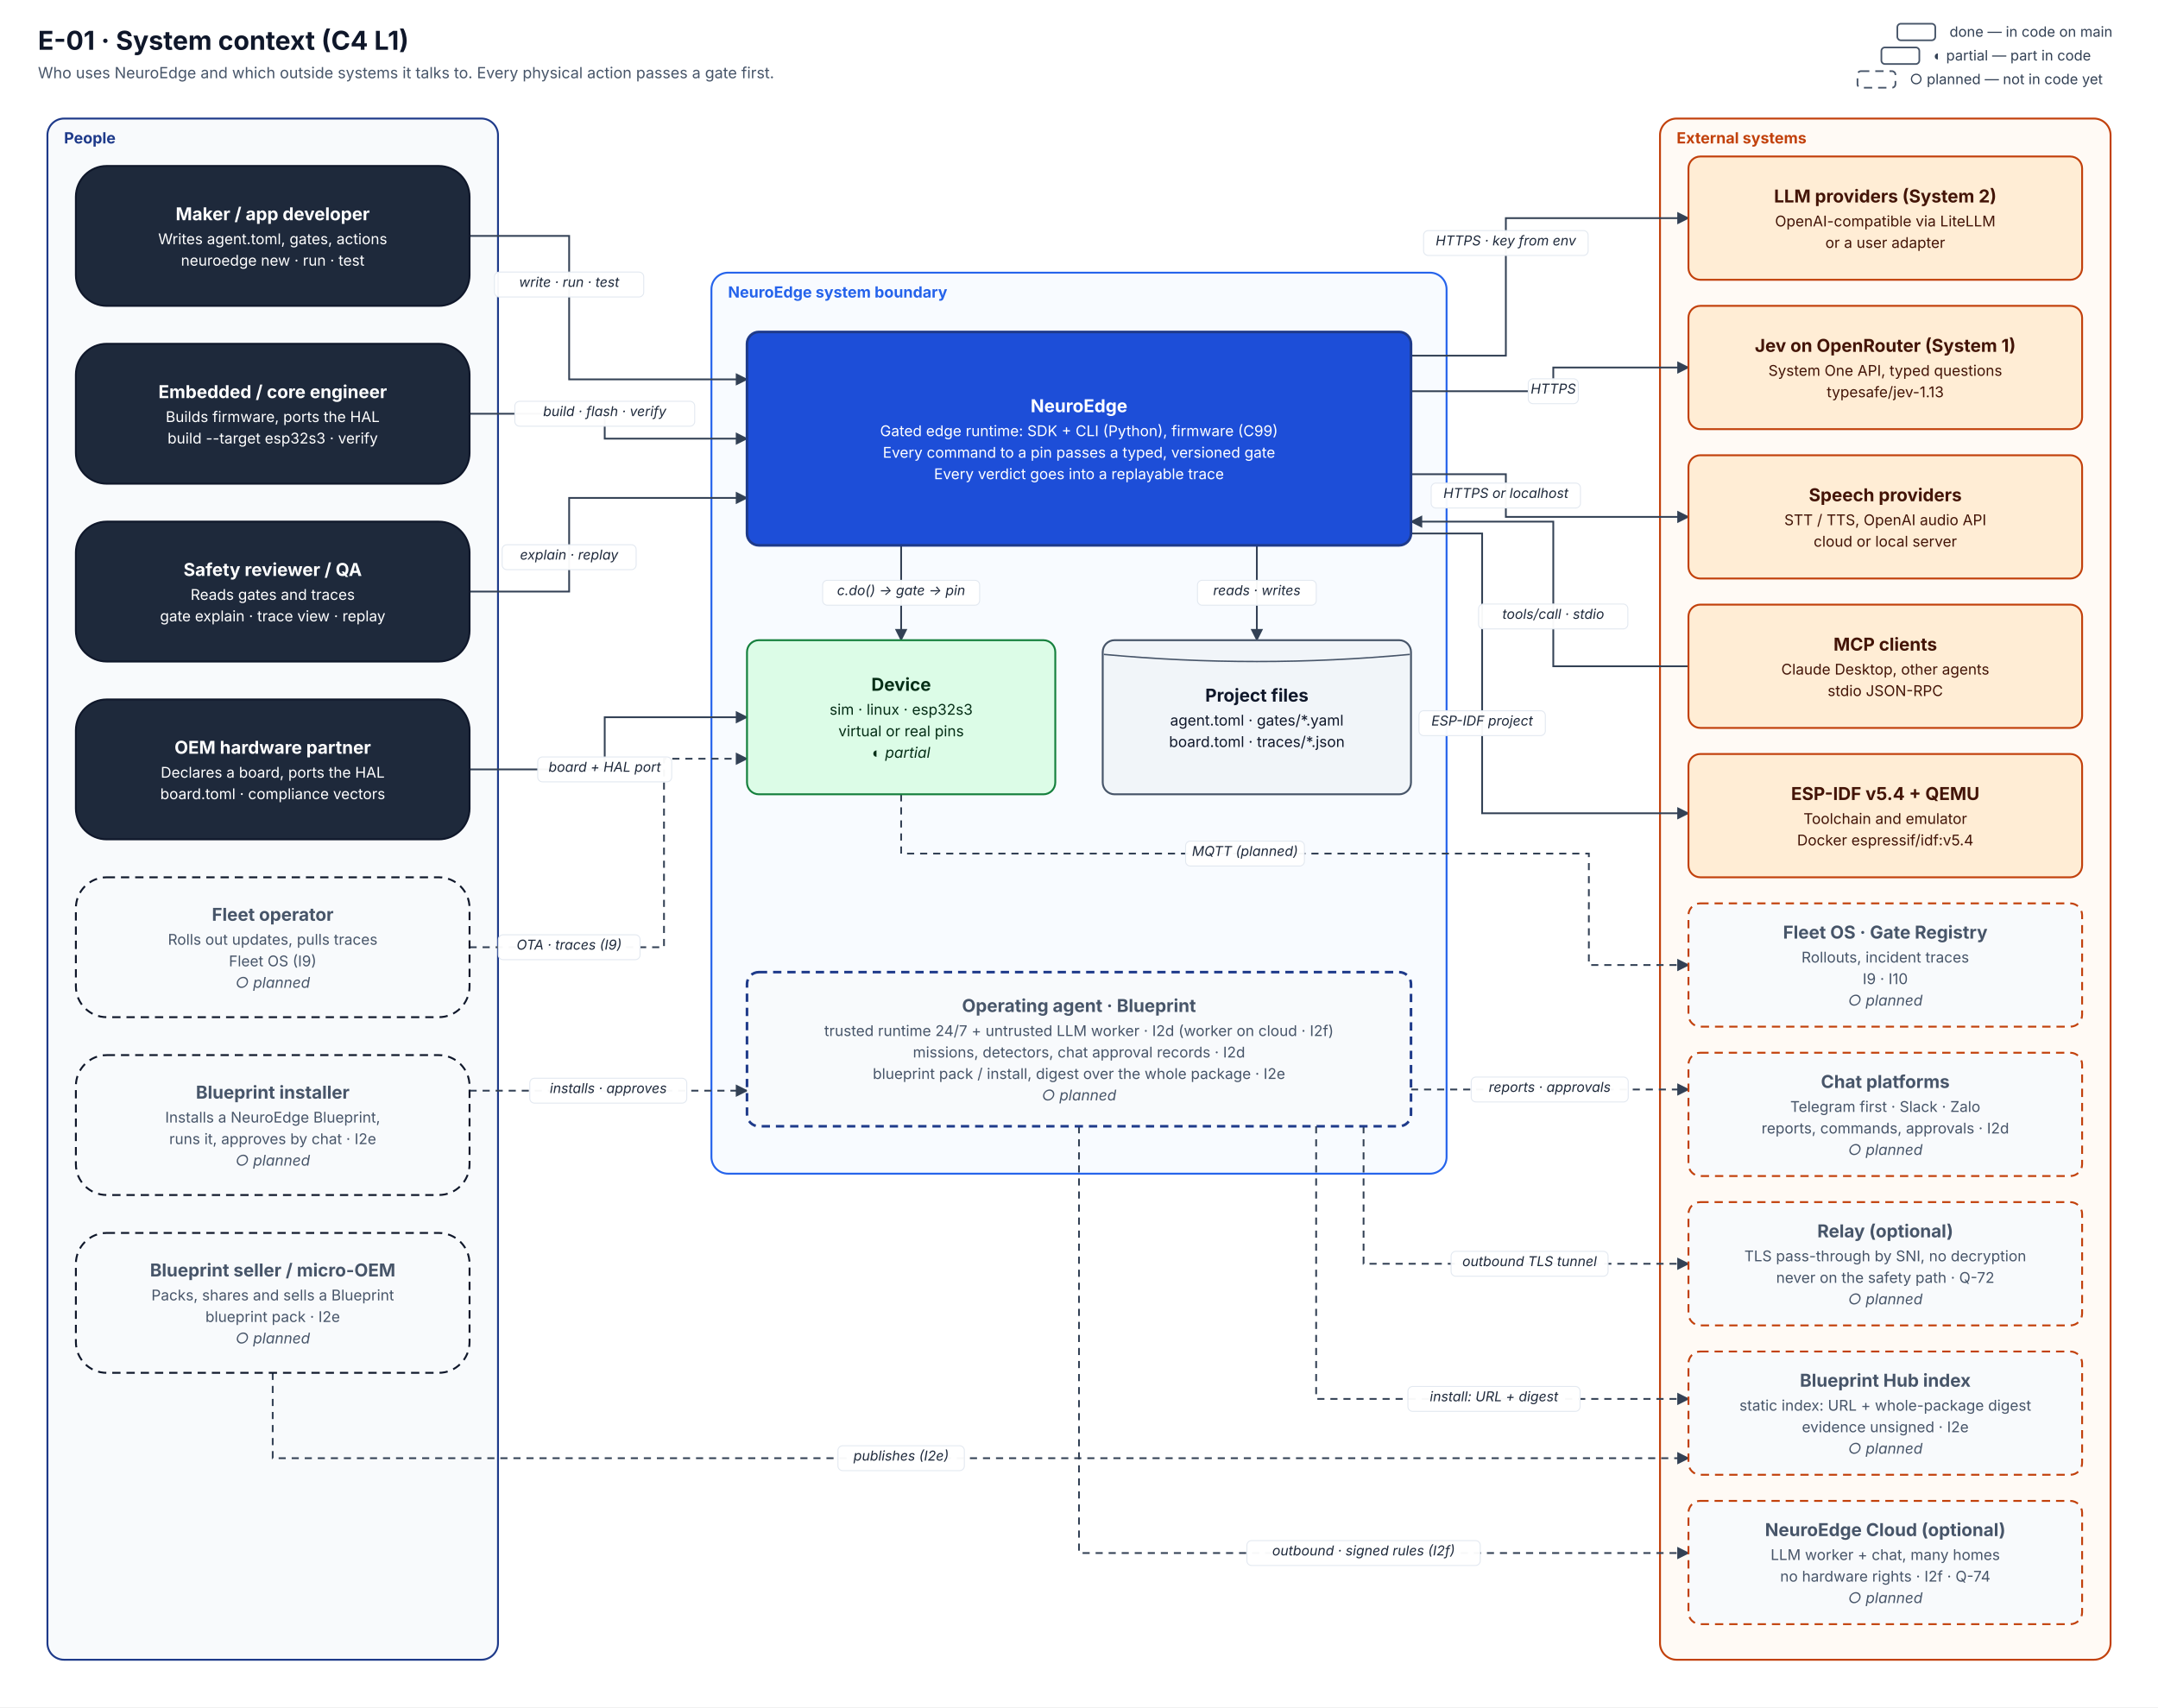
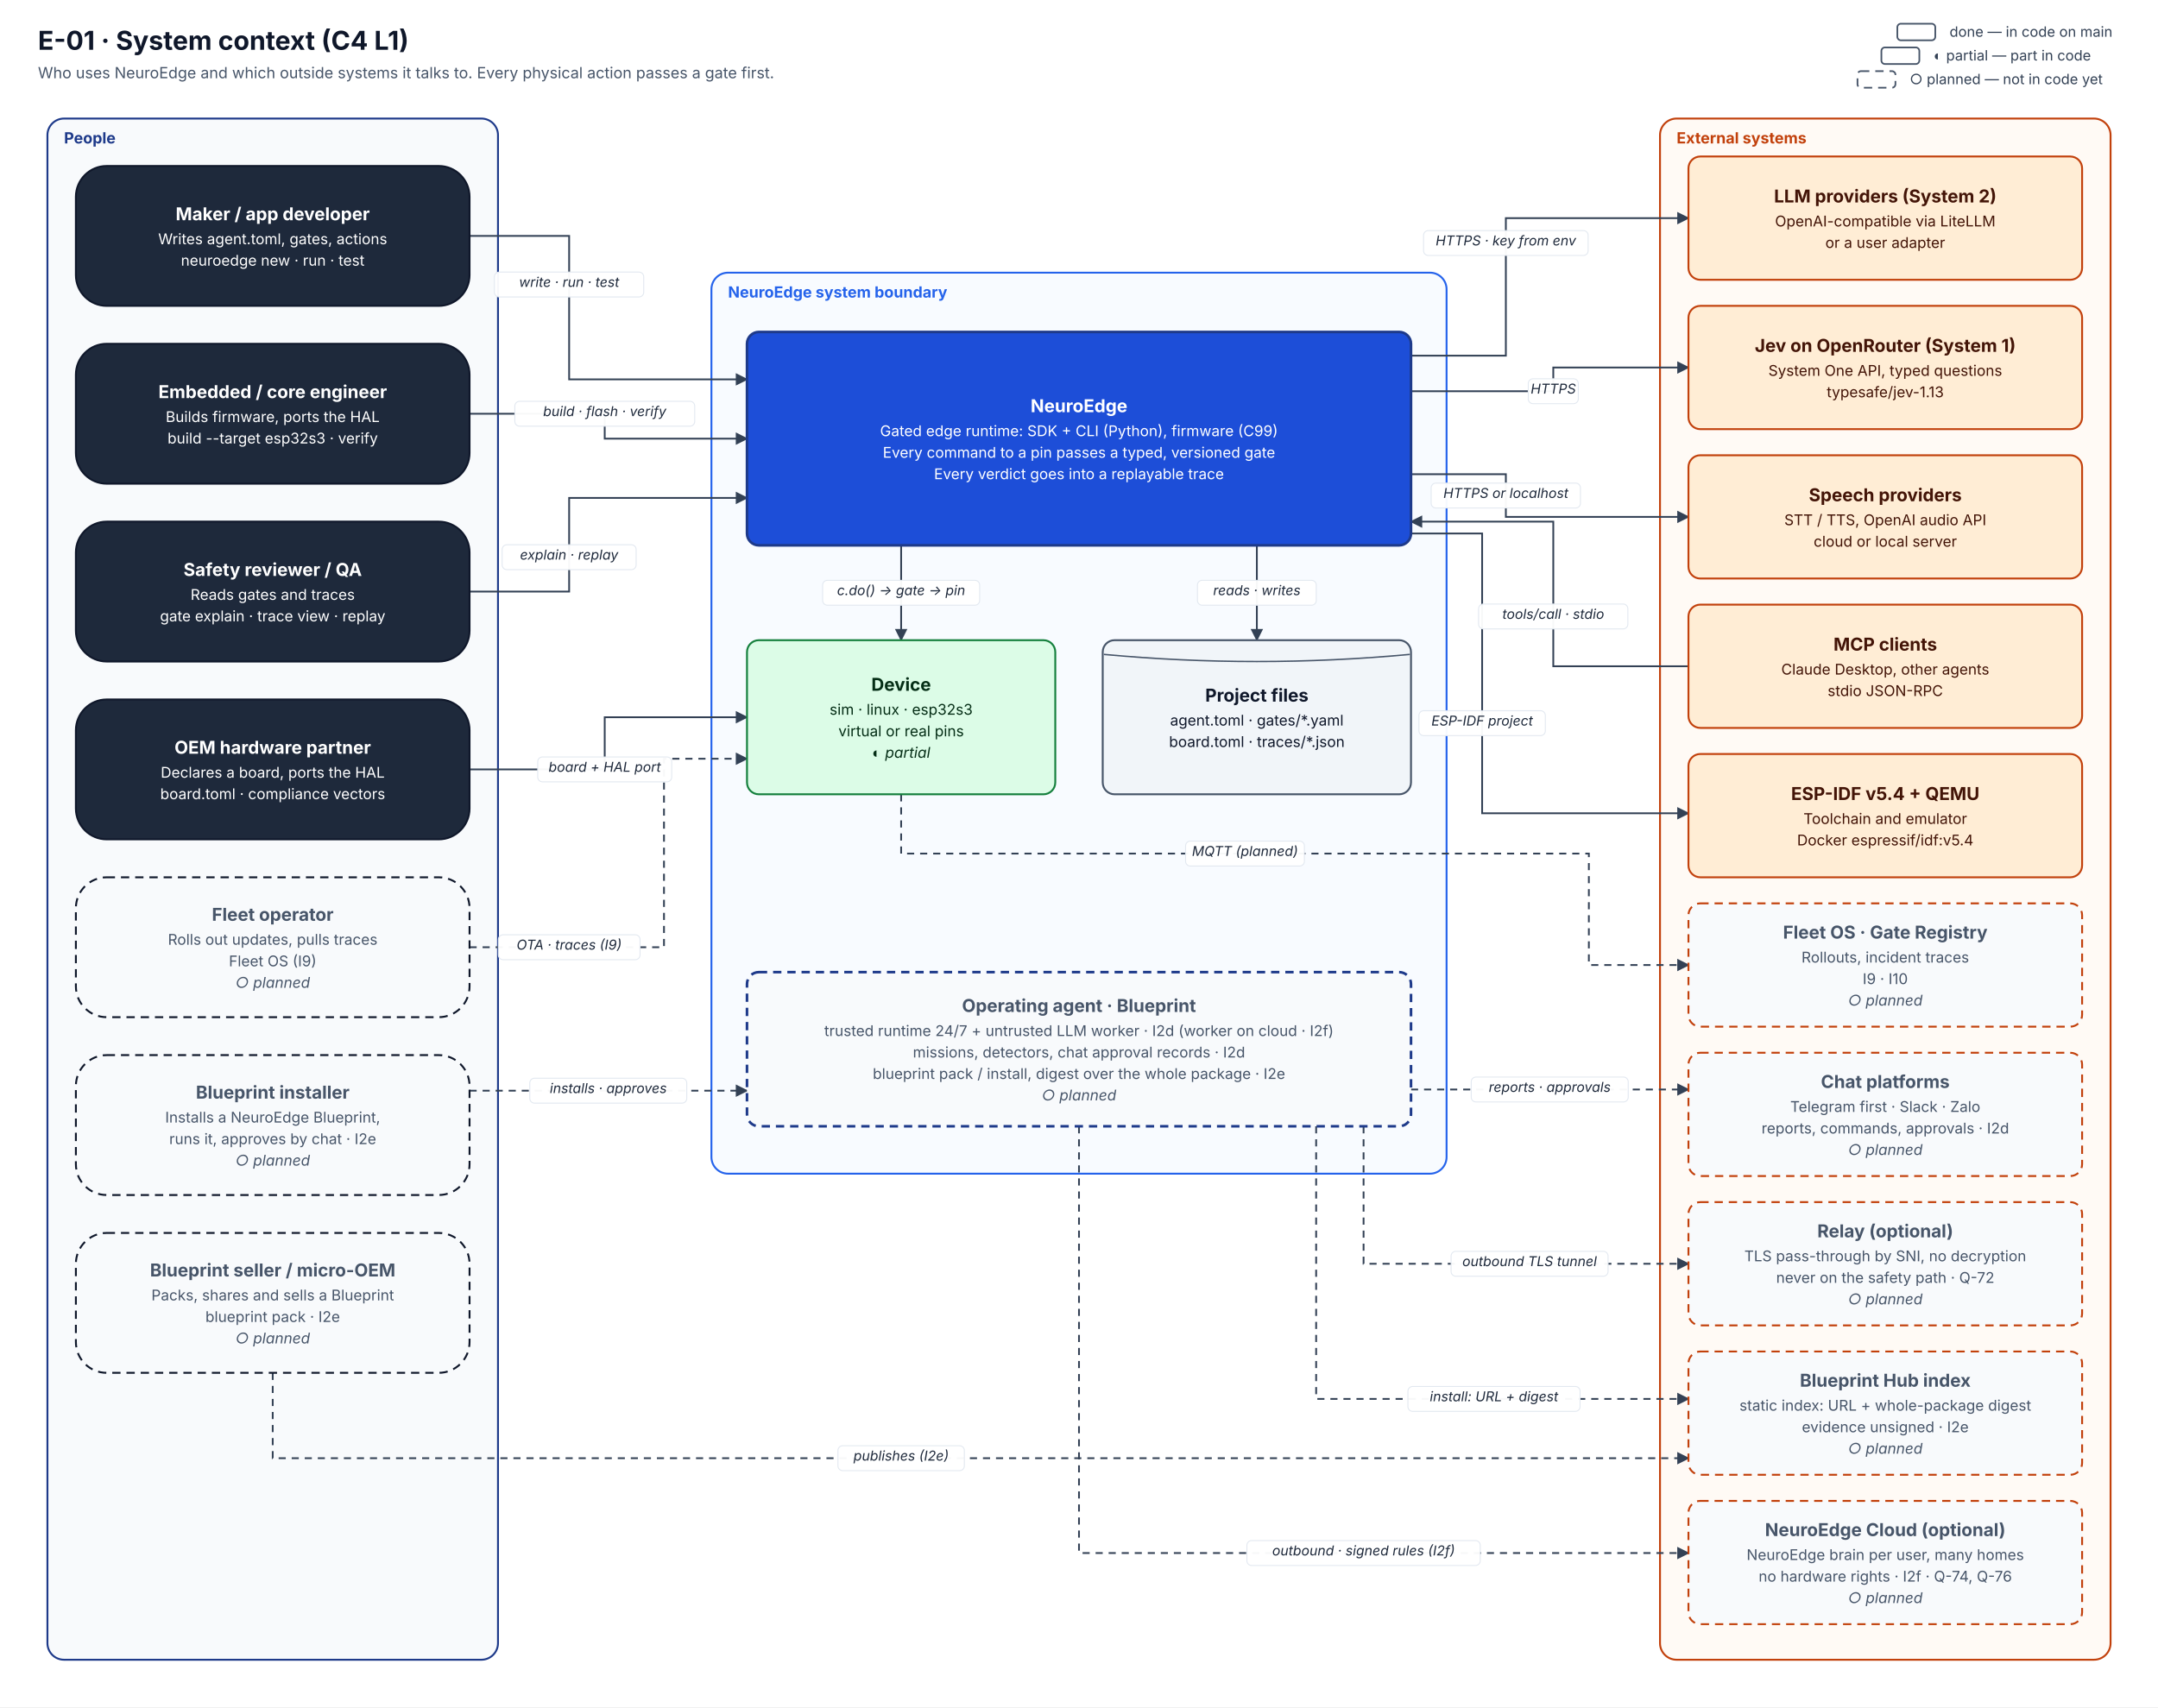
<svg xmlns="http://www.w3.org/2000/svg" viewBox="0 0 1820 1440" width="1820" height="1440" font-family="Inter, 'Segoe UI', system-ui, -apple-system, Roboto, Helvetica, Arial, sans-serif" role="img" aria-labelledby="E-01-system-context-title E-01-system-context-desc">
  <defs>
    <marker id="arr" viewBox="0 0 10 10" refX="9" refY="5" markerWidth="7" markerHeight="7" orient="auto-start-reverse">
      <path d="M0,0 L10,5 L0,10 z" fill="#334155" />
    </marker>
  </defs>
  <rect width="1820" height="1440" fill="#ffffff" />
  <text x="32.0" y="42.0" font-size="22" fill="#0f172a" text-anchor="start" font-weight="700">E-01 · System context (C4 L1)</text>
  <text x="32.0" y="66.0" font-size="13" fill="#475569" text-anchor="start">Who uses NeuroEdge and which outside systems it talks to. Every physical action passes a gate first.</text>
  <rect x="40" y="100" width="380" height="1300" rx="14" fill="#f8fafc" stroke="#1e3a8a" stroke-width="1.6" />
  <text x="54.0" y="121.0" font-size="13" fill="#1e3a8a" text-anchor="start" font-weight="700">People</text>
  <rect x="600" y="230" width="620" height="760" rx="14" fill="#f8fbff" stroke="#2563eb" stroke-width="1.6" />
  <text x="614.0" y="251.0" font-size="13" fill="#2563eb" text-anchor="start" font-weight="700">NeuroEdge system boundary</text>
  <rect x="1400" y="100" width="380" height="1300" rx="14" fill="#fffaf5" stroke="#c2410c" stroke-width="1.6" />
  <text x="1414.0" y="121.0" font-size="13" fill="#c2410c" text-anchor="start" font-weight="700">External systems</text>
  <path d="M396.0,199.0 L480.0,199.0 L480.0,320.0 L630.0,320.0" fill="none" stroke="#334155" stroke-width="1.5" marker-end="url(#arr)" />
  <path d="M396.0,349.0 L510.0,349.0 L510.0,370.0 L630.0,370.0" fill="none" stroke="#334155" stroke-width="1.5" marker-end="url(#arr)" />
  <path d="M396.0,499.0 L480.0,499.0 L480.0,420.0 L630.0,420.0" fill="none" stroke="#334155" stroke-width="1.5" marker-end="url(#arr)" />
  <path d="M396.0,649.0 L510.0,649.0 L510.0,605.0 L630.0,605.0" fill="none" stroke="#334155" stroke-width="1.5" marker-end="url(#arr)" />
  <path d="M396.0,799.0 L560.0,799.0 L560.0,640.0 L630.0,640.0" fill="none" stroke="#334155" stroke-width="1.5" stroke-dasharray="6 5" marker-end="url(#arr)" />
  <path d="M1190.0,300.0 L1270.0,300.0 L1270.0,184.0 L1424.0,184.0" fill="none" stroke="#334155" stroke-width="1.5" marker-end="url(#arr)" />
  <path d="M1190.0,330.0 L1310.0,330.0 L1310.0,310.0 L1424.0,310.0" fill="none" stroke="#334155" stroke-width="1.5" marker-end="url(#arr)" />
  <path d="M1190.0,400.0 L1270.0,400.0 L1270.0,436.0 L1424.0,436.0" fill="none" stroke="#334155" stroke-width="1.5" marker-end="url(#arr)" />
  <path d="M1424.0,562.0 L1310.0,562.0 L1310.0,440.0 L1190.0,440.0" fill="none" stroke="#334155" stroke-width="1.5" marker-end="url(#arr)" />
  <path d="M1190.0,450.0 L1250.0,450.0 L1250.0,686.0 L1424.0,686.0" fill="none" stroke="#334155" stroke-width="1.5" marker-end="url(#arr)" />
  <path d="M760.0,670.0 L760.0,720.0 L1340.0,720.0 L1340.0,814.0 L1424.0,814.0" fill="none" stroke="#334155" stroke-width="1.5" stroke-dasharray="6 5" marker-end="url(#arr)" />
  <path d="M760.0,460.0 L760.0,460.0 L760.0,540.0" fill="none" stroke="#334155" stroke-width="1.5" marker-end="url(#arr)" />
  <path d="M1060.0,460.0 L1060.0,460.0 L1060.0,540.0" fill="none" stroke="#334155" stroke-width="1.5" marker-end="url(#arr)" />
  <path d="M396.0,920.0 L630.0,920.0" fill="none" stroke="#334155" stroke-width="1.5" stroke-dasharray="6 5" marker-end="url(#arr)" />
  <path d="M1190.0,919.0 L1424.0,919.0" fill="none" stroke="#334155" stroke-width="1.5" stroke-dasharray="6 5" marker-end="url(#arr)" />
  <path d="M1150.0,950.0 L1150.0,1066.0 L1424.0,1066.0" fill="none" stroke="#334155" stroke-width="1.5" stroke-dasharray="6 5" marker-end="url(#arr)" />
  <path d="M1110.0,950.0 L1110.0,1180.0 L1424.0,1180.0" fill="none" stroke="#334155" stroke-width="1.5" stroke-dasharray="6 5" marker-end="url(#arr)" />
  <path d="M230.0,1158.0 L230.0,1230.0 L1300.0,1230.0 L1424.0,1230.0" fill="none" stroke="#334155" stroke-width="1.5" stroke-dasharray="6 5" marker-end="url(#arr)" />
  <path d="M910.0,950.0 L910.0,1310.0 L1424.0,1310.0" fill="none" stroke="#334155" stroke-width="1.5" stroke-dasharray="6 5" marker-end="url(#arr)" />
  <rect x="64" y="140" width="332" height="118" rx="26" fill="#1e293b" stroke="#0f172a" stroke-width="1.6" />
  <text x="230.0" y="185.8" font-size="15" fill="#ffffff" text-anchor="middle" font-weight="700">Maker / app developer</text>
  <text x="230.0" y="206.0" font-size="12.5" fill="#ffffff" text-anchor="middle">Writes agent.toml, gates, actions</text>
  <text x="230.0" y="224.1" font-size="12.5" fill="#ffffff" text-anchor="middle">neuroedge new · run · test</text>
  <rect x="64" y="290" width="332" height="118" rx="26" fill="#1e293b" stroke="#0f172a" stroke-width="1.6" />
  <text x="230.0" y="335.8" font-size="15" fill="#ffffff" text-anchor="middle" font-weight="700">Embedded / core engineer</text>
  <text x="230.0" y="356.0" font-size="12.5" fill="#ffffff" text-anchor="middle">Builds firmware, ports the HAL</text>
  <text x="230.0" y="374.1" font-size="12.5" fill="#ffffff" text-anchor="middle">build --target esp32s3 · verify</text>
  <rect x="64" y="440" width="332" height="118" rx="26" fill="#1e293b" stroke="#0f172a" stroke-width="1.6" />
  <text x="230.0" y="485.8" font-size="15" fill="#ffffff" text-anchor="middle" font-weight="700">Safety reviewer / QA</text>
  <text x="230.0" y="506.0" font-size="12.5" fill="#ffffff" text-anchor="middle">Reads gates and traces</text>
  <text x="230.0" y="524.1" font-size="12.5" fill="#ffffff" text-anchor="middle">gate explain · trace view · replay</text>
  <rect x="64" y="590" width="332" height="118" rx="26" fill="#1e293b" stroke="#0f172a" stroke-width="1.6" />
  <text x="230.0" y="635.8" font-size="15" fill="#ffffff" text-anchor="middle" font-weight="700">OEM hardware partner</text>
  <text x="230.0" y="656.0" font-size="12.5" fill="#ffffff" text-anchor="middle">Declares a board, ports the HAL</text>
  <text x="230.0" y="674.1" font-size="12.5" fill="#ffffff" text-anchor="middle">board.toml · compliance vectors</text>
  <rect x="64" y="740" width="332" height="118" rx="26" fill="#f8fafc" stroke="#0f172a" stroke-width="1.6" stroke-dasharray="7 5" />
  <text x="230.0" y="776.7" font-size="15" fill="#475569" text-anchor="middle" font-weight="700">Fleet operator</text>
  <text x="230.0" y="796.9" font-size="12.5" fill="#475569" text-anchor="middle">Rolls out updates, pulls traces</text>
  <text x="230.0" y="815.1" font-size="12.5" fill="#475569" text-anchor="middle">Fleet OS (I9)</text>
  <text x="230.0" y="833.2" font-size="12.5" fill="#475569" text-anchor="middle" font-style="italic">○ planned</text>
  <rect x="64" y="890" width="332" height="118" rx="26" fill="#f8fafc" stroke="#0f172a" stroke-width="1.6" stroke-dasharray="7 5" />
  <text x="230.0" y="926.7" font-size="15" fill="#475569" text-anchor="middle" font-weight="700">Blueprint installer</text>
  <text x="230.0" y="946.9" font-size="12.5" fill="#475569" text-anchor="middle">Installs a NeuroEdge Blueprint,</text>
  <text x="230.0" y="965.1" font-size="12.5" fill="#475569" text-anchor="middle">runs it, approves by chat · I2e</text>
  <text x="230.0" y="983.2" font-size="12.5" fill="#475569" text-anchor="middle" font-style="italic">○ planned</text>
  <rect x="64" y="1040" width="332" height="118" rx="26" fill="#f8fafc" stroke="#0f172a" stroke-width="1.6" stroke-dasharray="7 5" />
  <text x="230.0" y="1076.7" font-size="15" fill="#475569" text-anchor="middle" font-weight="700">Blueprint seller / micro-OEM</text>
  <text x="230.0" y="1096.9" font-size="12.5" fill="#475569" text-anchor="middle">Packs, shares and sells a Blueprint</text>
  <text x="230.0" y="1115.1" font-size="12.5" fill="#475569" text-anchor="middle">blueprint pack · I2e</text>
  <text x="230.0" y="1133.2" font-size="12.5" fill="#475569" text-anchor="middle" font-style="italic">○ planned</text>
  <rect x="630" y="280" width="560" height="180" rx="10" fill="#1d4ed8" stroke="#1e3a8a" stroke-width="2.2" />
  <text x="910.0" y="347.7" font-size="15" fill="#ffffff" text-anchor="middle" font-weight="700">NeuroEdge</text>
  <text x="910.0" y="367.9" font-size="12.5" fill="#ffffff" text-anchor="middle">Gated edge runtime: SDK + CLI (Python), firmware (C99)</text>
  <text x="910.0" y="386.1" font-size="12.5" fill="#ffffff" text-anchor="middle">Every command to a pin passes a typed, versioned gate</text>
  <text x="910.0" y="404.2" font-size="12.5" fill="#ffffff" text-anchor="middle">Every verdict goes into a replayable trace</text>
  <rect x="630" y="540" width="260" height="130" rx="10" fill="#dcfce7" stroke="#15803d" stroke-width="1.6" />
  <text x="760.0" y="582.7" font-size="15" fill="#052e16" text-anchor="middle" font-weight="700">Device</text>
  <text x="760.0" y="602.9" font-size="12.5" fill="#052e16" text-anchor="middle">sim · linux · esp32s3</text>
  <text x="760.0" y="621.1" font-size="12.5" fill="#052e16" text-anchor="middle">virtual or real pins</text>
  <text x="760.0" y="639.2" font-size="12.5" fill="#052e16" text-anchor="middle" font-style="italic">◐ partial</text>
  <rect x="930" y="540" width="260" height="130" rx="10" fill="#f1f5f9" stroke="#475569" stroke-width="1.6" />
  <path d="M931,552 Q1060.0,564 1189,552" fill="none" stroke="#475569" stroke-width="1.2" />
  <text x="1060.0" y="591.8" font-size="15" fill="#0f172a" text-anchor="middle" font-weight="700">Project files</text>
  <text x="1060.0" y="612.0" font-size="12.5" fill="#0f172a" text-anchor="middle">agent.toml · gates/*.yaml</text>
  <text x="1060.0" y="630.1" font-size="12.5" fill="#0f172a" text-anchor="middle">board.toml · traces/*.json</text>
  <rect x="630" y="820" width="560" height="130" rx="10" fill="#f8fafc" stroke="#1e3a8a" stroke-width="2.2" stroke-dasharray="7 5" />
  <text x="910.0" y="853.6" font-size="15" fill="#475569" text-anchor="middle" font-weight="700">Operating agent · Blueprint</text>
  <text x="910.0" y="873.9" font-size="12.5" fill="#475569" text-anchor="middle">trusted runtime 24/7 + untrusted LLM worker · I2d (worker on cloud · I2f)</text>
  <text x="910.0" y="892.0" font-size="12.5" fill="#475569" text-anchor="middle">missions, detectors, chat approval records · I2d</text>
  <text x="910.0" y="910.1" font-size="12.5" fill="#475569" text-anchor="middle">blueprint pack / install, digest over the whole package · I2e</text>
  <text x="910.0" y="928.2" font-size="12.5" fill="#475569" text-anchor="middle" font-style="italic">○ planned</text>
  <rect x="1424" y="132" width="332" height="104" rx="10" fill="#ffedd5" stroke="#c2410c" stroke-width="1.6" />
  <text x="1590.0" y="170.8" font-size="15" fill="#431407" text-anchor="middle" font-weight="700">LLM providers (System 2)</text>
  <text x="1590.0" y="191.0" font-size="12.5" fill="#431407" text-anchor="middle">OpenAI-compatible via LiteLLM</text>
  <text x="1590.0" y="209.1" font-size="12.5" fill="#431407" text-anchor="middle">or a user adapter</text>
  <rect x="1424" y="258" width="332" height="104" rx="10" fill="#ffedd5" stroke="#c2410c" stroke-width="1.6" />
  <text x="1590.0" y="296.8" font-size="15" fill="#431407" text-anchor="middle" font-weight="700">Jev on OpenRouter (System 1)</text>
  <text x="1590.0" y="317.0" font-size="12.5" fill="#431407" text-anchor="middle">System One API, typed questions</text>
  <text x="1590.0" y="335.1" font-size="12.5" fill="#431407" text-anchor="middle">typesafe/jev-1.13</text>
  <rect x="1424" y="384" width="332" height="104" rx="10" fill="#ffedd5" stroke="#c2410c" stroke-width="1.6" />
  <text x="1590.0" y="422.8" font-size="15" fill="#431407" text-anchor="middle" font-weight="700">Speech providers</text>
  <text x="1590.0" y="443.0" font-size="12.5" fill="#431407" text-anchor="middle">STT / TTS, OpenAI audio API</text>
  <text x="1590.0" y="461.1" font-size="12.5" fill="#431407" text-anchor="middle">cloud or local server</text>
  <rect x="1424" y="510" width="332" height="104" rx="10" fill="#ffedd5" stroke="#c2410c" stroke-width="1.6" />
  <text x="1590.0" y="548.8" font-size="15" fill="#431407" text-anchor="middle" font-weight="700">MCP clients</text>
  <text x="1590.0" y="569.0" font-size="12.5" fill="#431407" text-anchor="middle">Claude Desktop, other agents</text>
  <text x="1590.0" y="587.1" font-size="12.5" fill="#431407" text-anchor="middle">stdio JSON-RPC</text>
  <rect x="1424" y="636" width="332" height="104" rx="10" fill="#ffedd5" stroke="#c2410c" stroke-width="1.6" />
  <text x="1590.0" y="674.8" font-size="15" fill="#431407" text-anchor="middle" font-weight="700">ESP-IDF v5.4 + QEMU</text>
  <text x="1590.0" y="695.0" font-size="12.5" fill="#431407" text-anchor="middle">Toolchain and emulator</text>
  <text x="1590.0" y="713.1" font-size="12.5" fill="#431407" text-anchor="middle">Docker espressif/idf:v5.4</text>
  <rect x="1424" y="762" width="332" height="104" rx="10" fill="#f8fafc" stroke="#c2410c" stroke-width="1.6" stroke-dasharray="7 5" />
  <text x="1590.0" y="791.7" font-size="15" fill="#475569" text-anchor="middle" font-weight="700">Fleet OS · Gate Registry</text>
  <text x="1590.0" y="811.9" font-size="12.5" fill="#475569" text-anchor="middle">Rollouts, incident traces</text>
  <text x="1590.0" y="830.1" font-size="12.5" fill="#475569" text-anchor="middle">I9 · I10</text>
  <text x="1590.0" y="848.2" font-size="12.5" fill="#475569" text-anchor="middle" font-style="italic">○ planned</text>
  <rect x="1424" y="888" width="332" height="104" rx="10" fill="#f8fafc" stroke="#c2410c" stroke-width="1.6" stroke-dasharray="7 5" />
  <text x="1590.0" y="917.7" font-size="15" fill="#475569" text-anchor="middle" font-weight="700">Chat platforms</text>
  <text x="1590.0" y="937.9" font-size="12.5" fill="#475569" text-anchor="middle">Telegram first · Slack · Zalo</text>
  <text x="1590.0" y="956.1" font-size="12.5" fill="#475569" text-anchor="middle">reports, commands, approvals · I2d</text>
  <text x="1590.0" y="974.2" font-size="12.5" fill="#475569" text-anchor="middle" font-style="italic">○ planned</text>
  <rect x="1424" y="1014" width="332" height="104" rx="10" fill="#f8fafc" stroke="#c2410c" stroke-width="1.6" stroke-dasharray="7 5" />
  <text x="1590.0" y="1043.7" font-size="15" fill="#475569" text-anchor="middle" font-weight="700">Relay (optional)</text>
  <text x="1590.0" y="1063.9" font-size="12.5" fill="#475569" text-anchor="middle">TLS pass-through by SNI, no decryption</text>
  <text x="1590.0" y="1082.1" font-size="12.5" fill="#475569" text-anchor="middle">never on the safety path · Q-72</text>
  <text x="1590.0" y="1100.2" font-size="12.5" fill="#475569" text-anchor="middle" font-style="italic">○ planned</text>
  <rect x="1424" y="1140" width="332" height="104" rx="10" fill="#f8fafc" stroke="#c2410c" stroke-width="1.6" stroke-dasharray="7 5" />
  <text x="1590.0" y="1169.7" font-size="15" fill="#475569" text-anchor="middle" font-weight="700">Blueprint Hub index</text>
  <text x="1590.0" y="1189.9" font-size="12.5" fill="#475569" text-anchor="middle">static index: URL + whole-package digest</text>
  <text x="1590.0" y="1208.1" font-size="12.5" fill="#475569" text-anchor="middle">evidence unsigned · I2e</text>
  <text x="1590.0" y="1226.2" font-size="12.5" fill="#475569" text-anchor="middle" font-style="italic">○ planned</text>
  <rect x="1424" y="1266" width="332" height="104" rx="10" fill="#f8fafc" stroke="#c2410c" stroke-width="1.6" stroke-dasharray="7 5" />
  <text x="1590.0" y="1295.7" font-size="15" fill="#475569" text-anchor="middle" font-weight="700">NeuroEdge Cloud (optional)</text>
-   <text x="1590.0" y="1315.9" font-size="12.5" fill="#475569" text-anchor="middle">LLM worker + chat, many homes</text>
-   <text x="1590.0" y="1334.1" font-size="12.5" fill="#475569" text-anchor="middle">no hardware rights · I2f · Q-74</text>
+   <text x="1590.0" y="1315.9" font-size="12.5" fill="#475569" text-anchor="middle">NeuroEdge brain per user, many homes</text>
+   <text x="1590.0" y="1334.1" font-size="12.5" fill="#475569" text-anchor="middle">no hardware rights · I2f · Q-74, Q-76</text>
  <text x="1590.0" y="1352.2" font-size="12.5" fill="#475569" text-anchor="middle" font-style="italic">○ planned</text>
  <rect x="417.0" y="229.5" width="125.9" height="21.0" rx="4" fill="#ffffff" fill-opacity="0.96" stroke="#e2e8f0" stroke-width="0.8" />
  <text x="480.0" y="242.0" font-size="11.5" fill="#1e293b" text-anchor="middle" font-style="italic">write · run · test</text>
  <rect x="434.2" y="338.5" width="151.7" height="21.0" rx="4" fill="#ffffff" fill-opacity="0.96" stroke="#e2e8f0" stroke-width="0.8" />
  <text x="510.0" y="351.0" font-size="11.5" fill="#1e293b" text-anchor="middle" font-style="italic">build · flash · verify</text>
  <rect x="423.5" y="459.5" width="113.0" height="21.0" rx="4" fill="#ffffff" fill-opacity="0.96" stroke="#e2e8f0" stroke-width="0.8" />
  <text x="480.0" y="472.0" font-size="11.5" fill="#1e293b" text-anchor="middle" font-style="italic">explain · replay</text>
  <rect x="453.5" y="638.5" width="113.0" height="21.0" rx="4" fill="#ffffff" fill-opacity="0.96" stroke="#e2e8f0" stroke-width="0.8" />
  <text x="510.0" y="651.0" font-size="11.5" fill="#1e293b" text-anchor="middle" font-style="italic">board + HAL port</text>
  <rect x="420.3" y="788.5" width="119.5" height="21.0" rx="4" fill="#ffffff" fill-opacity="0.96" stroke="#e2e8f0" stroke-width="0.8" />
  <text x="480.0" y="801.0" font-size="11.5" fill="#1e293b" text-anchor="middle" font-style="italic">OTA · traces (I9)</text>
  <rect x="1200.6" y="194.5" width="138.8" height="21.0" rx="4" fill="#ffffff" fill-opacity="0.96" stroke="#e2e8f0" stroke-width="0.8" />
  <text x="1270.0" y="207.0" font-size="11.5" fill="#1e293b" text-anchor="middle" font-style="italic">HTTPS · key from env</text>
  <rect x="1288.9" y="319.5" width="42.2" height="21.0" rx="4" fill="#ffffff" fill-opacity="0.96" stroke="#e2e8f0" stroke-width="0.8" />
  <text x="1310.0" y="332.0" font-size="11.5" fill="#1e293b" text-anchor="middle" font-style="italic">HTTPS</text>
  <rect x="1207.0" y="407.5" width="125.9" height="21.0" rx="4" fill="#ffffff" fill-opacity="0.96" stroke="#e2e8f0" stroke-width="0.8" />
  <text x="1270.0" y="420.0" font-size="11.5" fill="#1e293b" text-anchor="middle" font-style="italic">HTTPS or localhost</text>
  <rect x="1247.0" y="509.5" width="125.9" height="21.0" rx="4" fill="#ffffff" fill-opacity="0.96" stroke="#e2e8f0" stroke-width="0.8" />
  <text x="1310.0" y="522.0" font-size="11.5" fill="#1e293b" text-anchor="middle" font-style="italic">tools/call · stdio</text>
  <rect x="1196.7" y="599.5" width="106.6" height="21.0" rx="4" fill="#ffffff" fill-opacity="0.96" stroke="#e2e8f0" stroke-width="0.8" />
  <text x="1250.0" y="612.0" font-size="11.5" fill="#1e293b" text-anchor="middle" font-style="italic">ESP-IDF project</text>
  <rect x="999.9" y="709.5" width="100.2" height="21.0" rx="4" fill="#ffffff" fill-opacity="0.96" stroke="#e2e8f0" stroke-width="0.8" />
  <text x="1050.0" y="722.0" font-size="11.5" fill="#1e293b" text-anchor="middle" font-style="italic">MQTT (planned)</text>
  <rect x="693.8" y="489.5" width="132.4" height="21.0" rx="4" fill="#ffffff" fill-opacity="0.96" stroke="#e2e8f0" stroke-width="0.8" />
  <text x="760.0" y="502.0" font-size="11.5" fill="#1e293b" text-anchor="middle" font-style="italic">c.do() → gate → pin</text>
  <rect x="1009.9" y="489.5" width="100.2" height="21.0" rx="4" fill="#ffffff" fill-opacity="0.96" stroke="#e2e8f0" stroke-width="0.8" />
  <text x="1060.0" y="502.0" font-size="11.5" fill="#1e293b" text-anchor="middle" font-style="italic">reads · writes</text>
  <rect x="446.8" y="909.5" width="132.4" height="21.0" rx="4" fill="#ffffff" fill-opacity="0.96" stroke="#e2e8f0" stroke-width="0.8" />
  <text x="513.0" y="922.0" font-size="11.5" fill="#1e293b" text-anchor="middle" font-style="italic">installs · approves</text>
  <rect x="1240.8" y="908.5" width="132.4" height="21.0" rx="4" fill="#ffffff" fill-opacity="0.96" stroke="#e2e8f0" stroke-width="0.8" />
  <text x="1307.0" y="921.0" font-size="11.5" fill="#1e293b" text-anchor="middle" font-style="italic">reports · approvals</text>
  <rect x="1223.8" y="1055.5" width="132.4" height="21.0" rx="4" fill="#ffffff" fill-opacity="0.96" stroke="#e2e8f0" stroke-width="0.8" />
  <text x="1290.0" y="1068.0" font-size="11.5" fill="#1e293b" text-anchor="middle" font-style="italic">outbound TLS tunnel</text>
  <rect x="1187.4" y="1169.5" width="145.2" height="21.0" rx="4" fill="#ffffff" fill-opacity="0.96" stroke="#e2e8f0" stroke-width="0.8" />
  <text x="1260.0" y="1182.0" font-size="11.5" fill="#1e293b" text-anchor="middle" font-style="italic">install: URL + digest</text>
  <rect x="706.7" y="1219.5" width="106.6" height="21.0" rx="4" fill="#ffffff" fill-opacity="0.96" stroke="#e2e8f0" stroke-width="0.8" />
  <text x="760.0" y="1232.0" font-size="11.5" fill="#1e293b" text-anchor="middle" font-style="italic">publishes (I2e)</text>
  <rect x="1051.6" y="1299.5" width="196.8" height="21.0" rx="4" fill="#ffffff" fill-opacity="0.96" stroke="#e2e8f0" stroke-width="0.8" />
  <text x="1150.0" y="1312.0" font-size="11.5" fill="#1e293b" text-anchor="middle" font-style="italic">outbound · signed rules (I2f)</text>
  <rect x="1566.56" y="60" width="32" height="14" rx="3" fill="#ffffff" stroke="#475569" stroke-width="1.4" stroke-dasharray="7 5" />
  <text x="1610.6" y="71.0" font-size="12" fill="#334155" text-anchor="start">○ planned — not in code yet</text>
  <rect x="1586.72" y="40" width="32" height="14" rx="3" fill="#ffffff" stroke="#475569" stroke-width="1.4" />
  <text x="1630.7" y="51.0" font-size="12" fill="#334155" text-anchor="start">◐ partial — part in code</text>
  <rect x="1600.16" y="20" width="32" height="14" rx="3" fill="#ffffff" stroke="#475569" stroke-width="1.4" />
  <text x="1644.2" y="31.0" font-size="12" fill="#334155" text-anchor="start">done — in code on main</text>
</svg>
